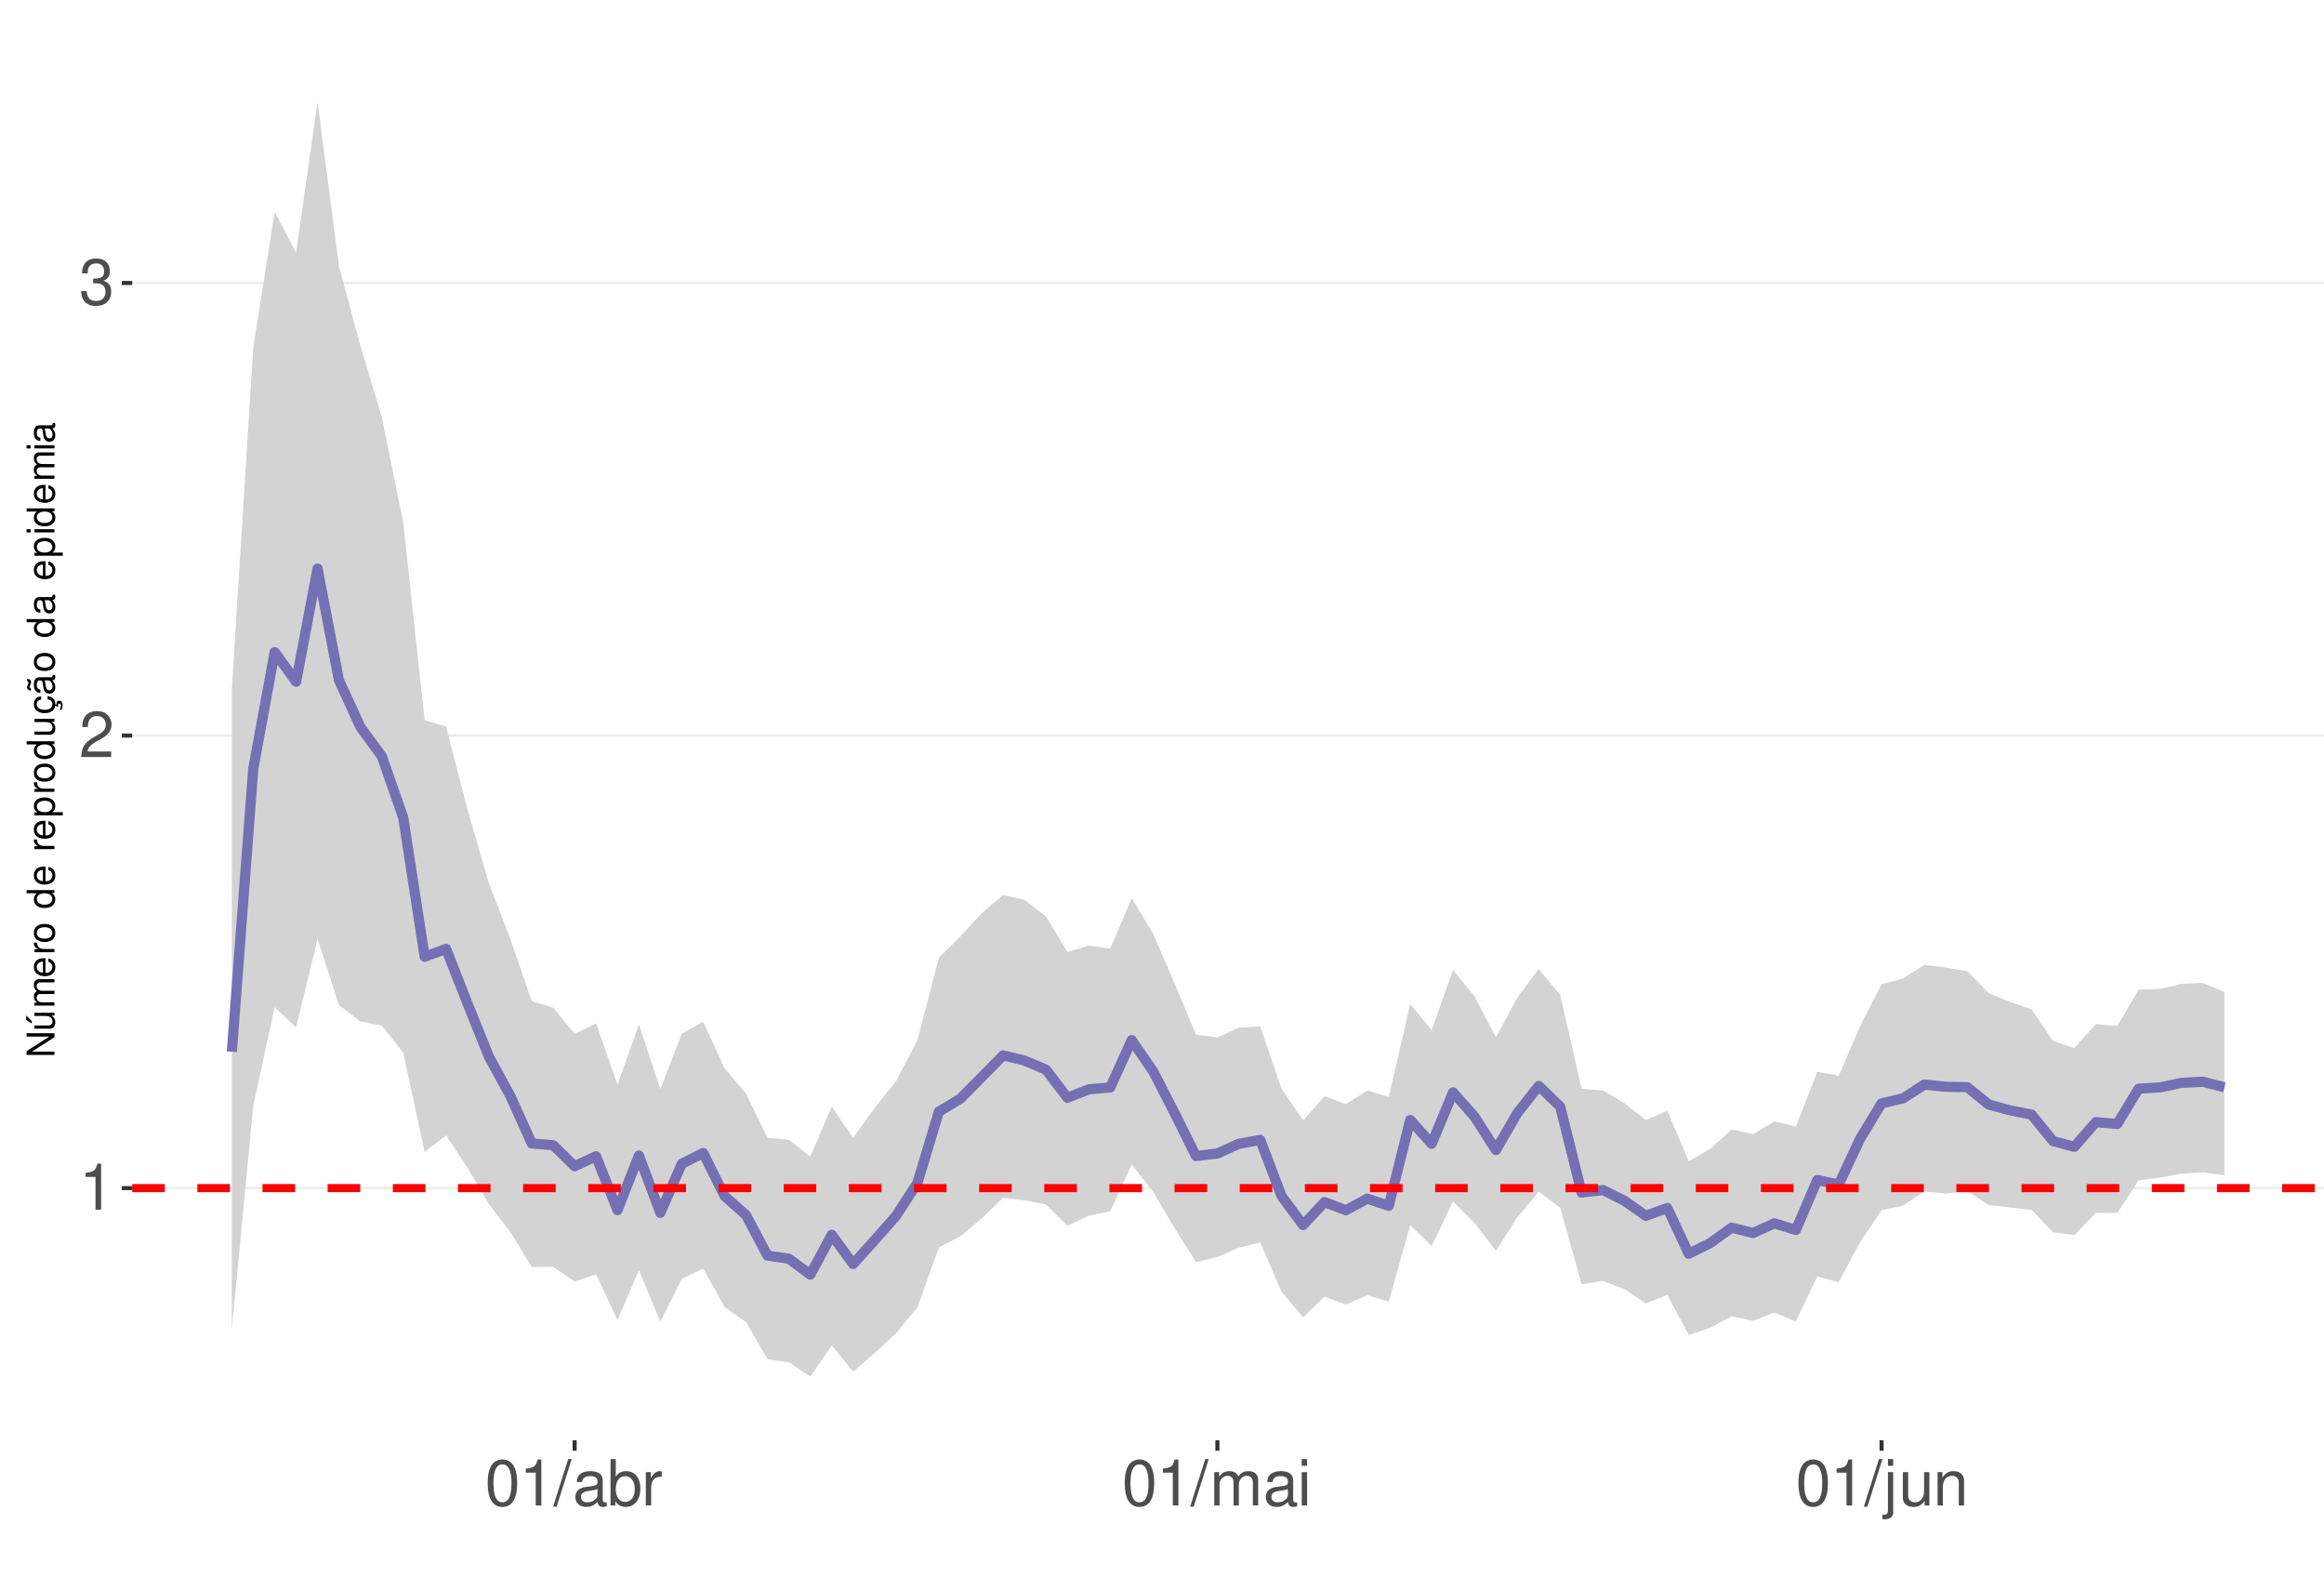
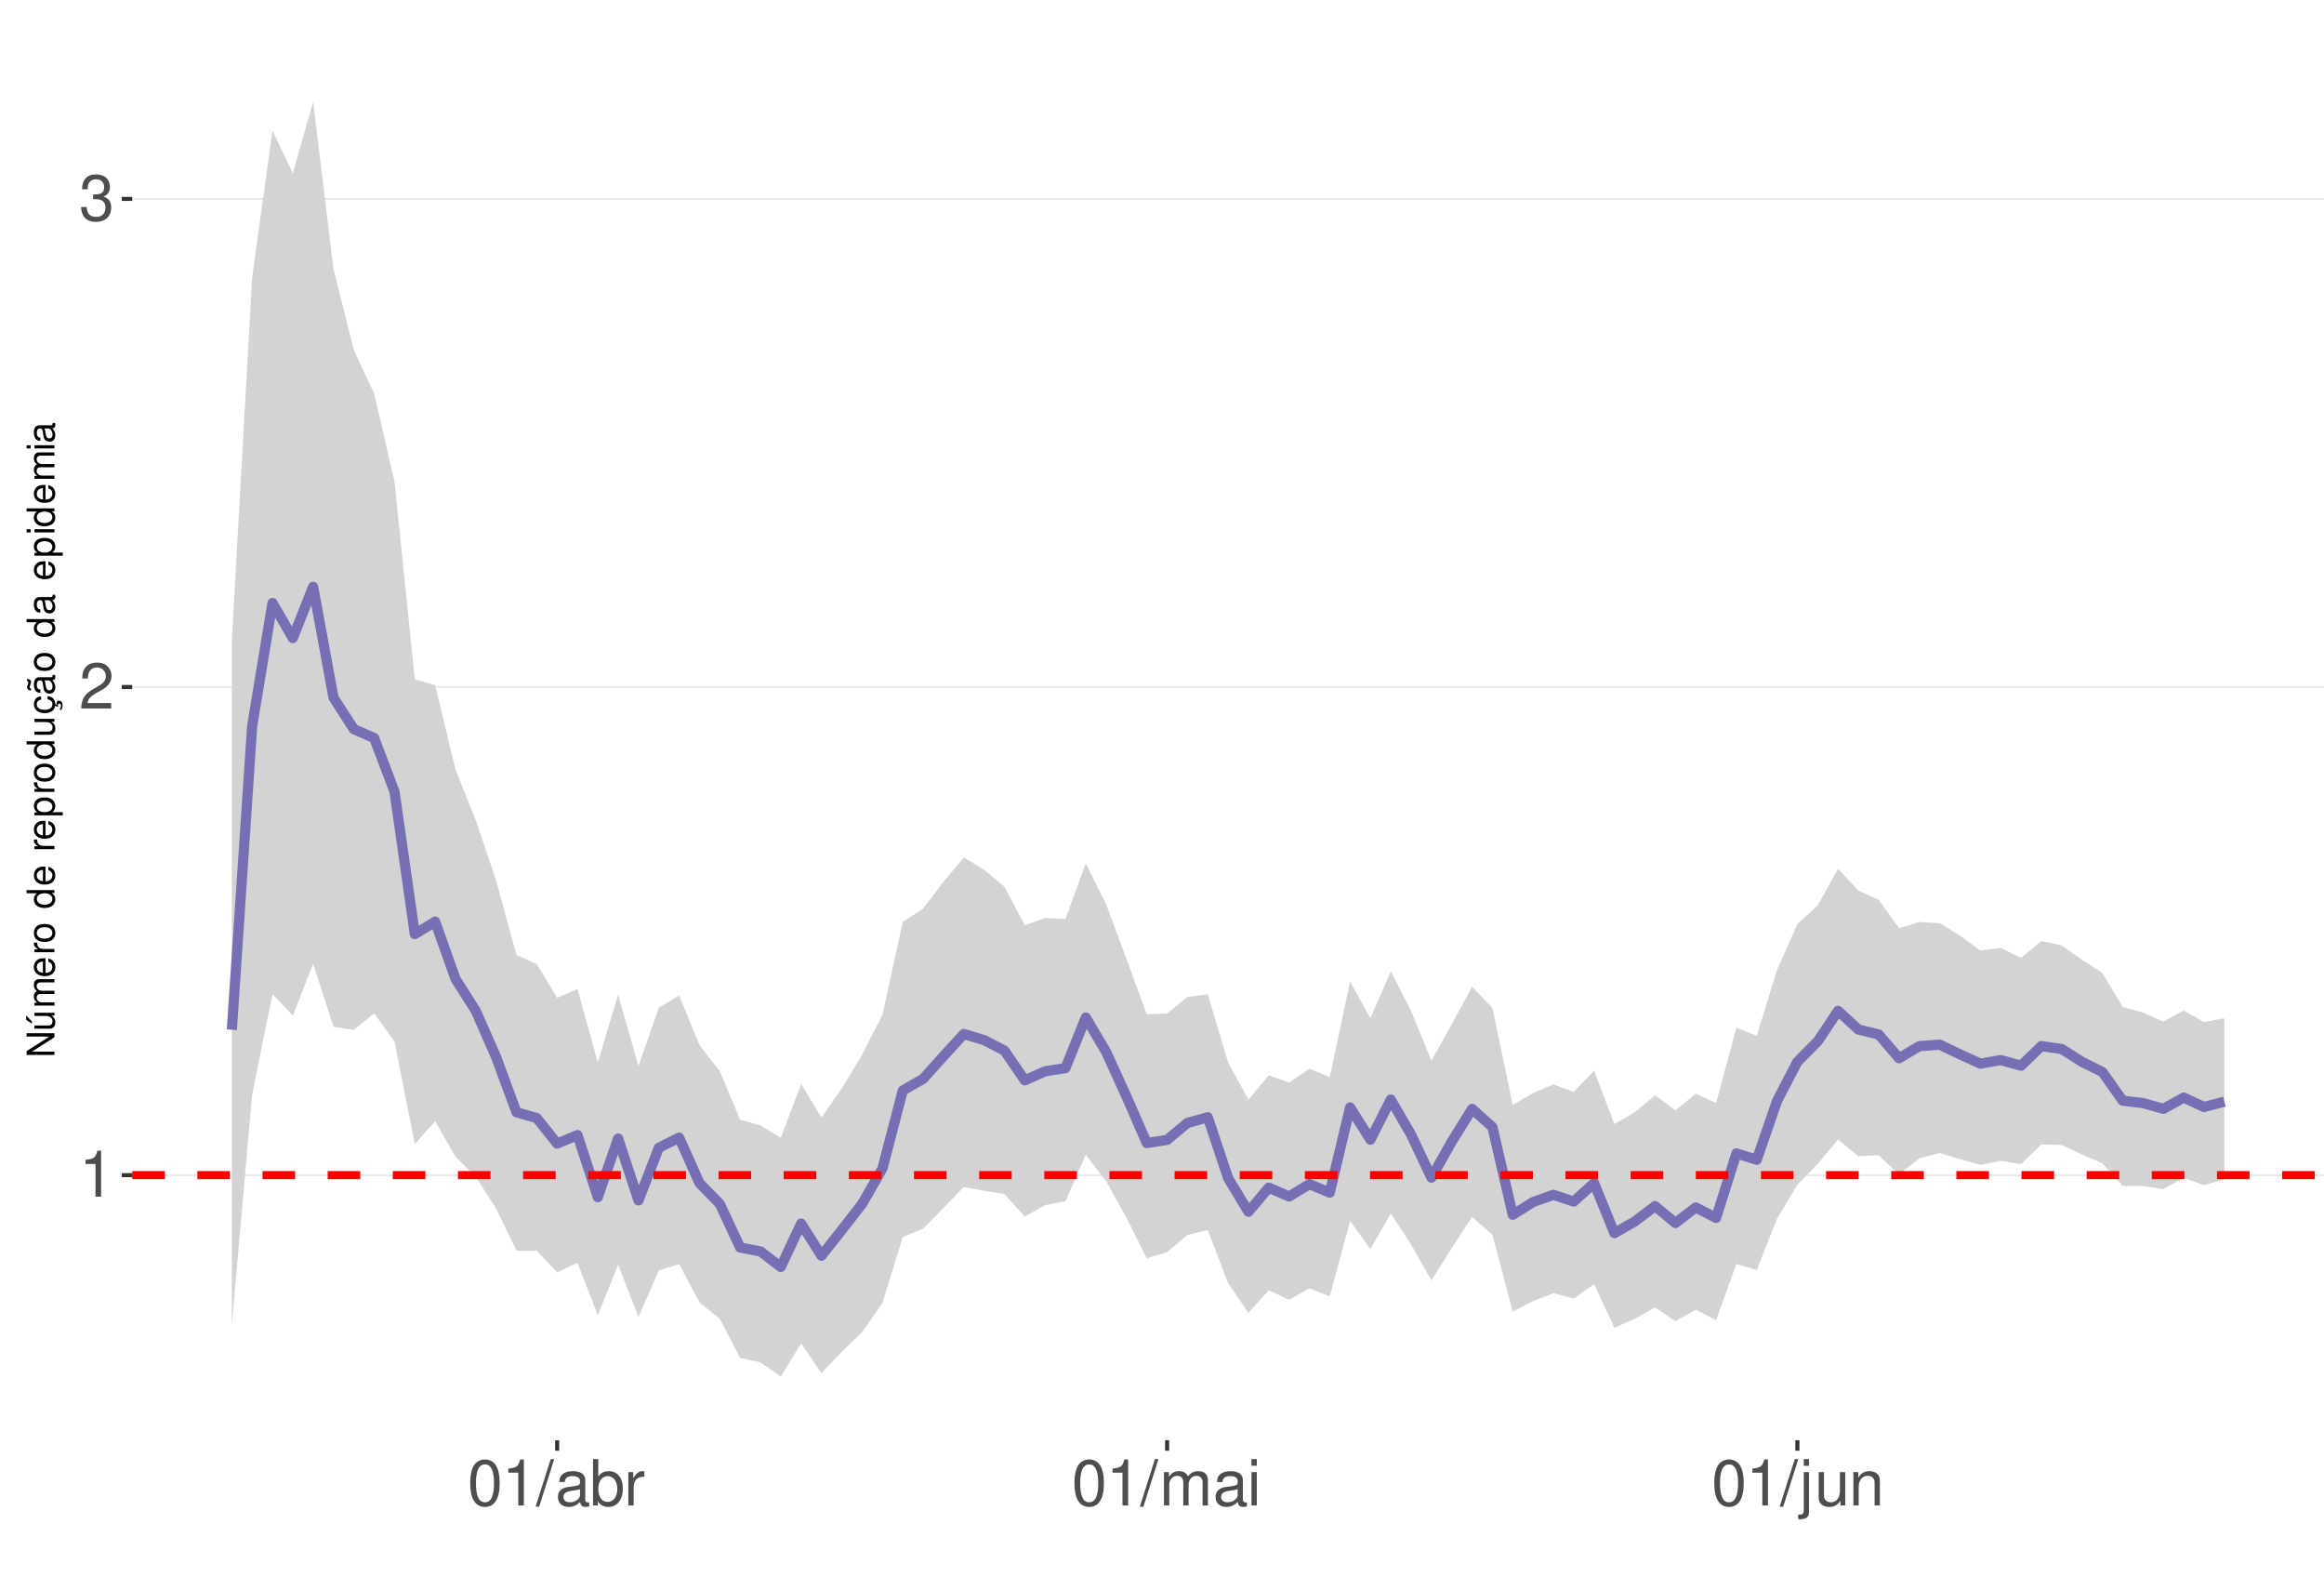
<svg xmlns="http://www.w3.org/2000/svg" xmlns:xlink="http://www.w3.org/1999/xlink" width="609pt" height="413pt" viewBox="0 0 609 413" version="1.1">
  <defs>
    <g>
      <symbol overflow="visible" id="glyph0-0">
        <path style="stroke:none;" d="" />
      </symbol>
      <symbol overflow="visible" id="glyph0-1">
        <path style="stroke:none;" d="M 4.312 -8.578 L 4.312 0 L 5.781 0 L 5.781 -12.047 L 4.812 -12.047 C 4.297 -10.188 3.969 -9.938 1.703 -9.641 L 1.703 -8.578 Z M 4.312 -8.578 " />
      </symbol>
      <symbol overflow="visible" id="glyph0-2">
        <path style="stroke:none;" d="M 8.422 -1.453 L 2.219 -1.453 C 2.359 -2.453 2.891 -3.078 4.344 -3.969 L 6.016 -4.891 C 7.656 -5.812 8.516 -7.047 8.516 -8.531 C 8.516 -9.531 8.109 -10.453 7.406 -11.109 C 6.719 -11.75 5.844 -12.047 4.734 -12.047 C 3.234 -12.047 2.109 -11.516 1.469 -10.484 C 1.047 -9.844 0.859 -9.094 0.828 -7.875 L 2.297 -7.875 C 2.344 -8.688 2.453 -9.172 2.641 -9.578 C 3.031 -10.312 3.797 -10.766 4.688 -10.766 C 6.016 -10.766 7.016 -9.797 7.016 -8.5 C 7.016 -7.531 6.469 -6.703 5.406 -6.094 L 3.875 -5.203 C 1.422 -3.781 0.703 -2.641 0.562 -0.016 L 8.422 -0.016 Z M 8.422 -1.453 " />
      </symbol>
      <symbol overflow="visible" id="glyph0-3">
        <path style="stroke:none;" d="M 3.688 -5.547 L 4.484 -5.547 C 6.078 -5.547 6.922 -4.797 6.922 -3.344 C 6.922 -1.828 6.016 -0.922 4.5 -0.922 C 2.875 -0.922 2.094 -1.734 2 -3.5 L 0.531 -3.5 C 0.594 -2.531 0.766 -1.906 1.047 -1.359 C 1.672 -0.203 2.812 0.391 4.438 0.391 C 6.859 0.391 8.422 -1.078 8.422 -3.359 C 8.422 -4.891 7.844 -5.734 6.422 -6.234 C 7.531 -6.672 8.078 -7.516 8.078 -8.734 C 8.078 -10.797 6.734 -12.047 4.484 -12.047 C 2.094 -12.047 0.828 -10.703 0.781 -8.156 L 2.25 -8.156 C 2.266 -8.891 2.328 -9.312 2.516 -9.672 C 2.844 -10.359 3.578 -10.766 4.5 -10.766 C 5.797 -10.766 6.578 -9.984 6.578 -8.672 C 6.578 -7.828 6.281 -7.312 5.625 -7.031 C 5.234 -6.859 4.703 -6.797 3.688 -6.781 Z M 3.688 -5.547 " />
      </symbol>
      <symbol overflow="visible" id="glyph0-4">
        <path style="stroke:none;" d="M 4.578 -12.047 C 3.484 -12.047 2.484 -11.547 1.859 -10.734 C 1.094 -9.656 0.719 -8.062 0.719 -5.828 C 0.719 -1.766 2.047 0.391 4.578 0.391 C 7.078 0.391 8.438 -1.766 8.438 -5.734 C 8.438 -8.062 8.078 -9.625 7.297 -10.734 C 6.672 -11.562 5.703 -12.047 4.578 -12.047 Z M 4.578 -10.75 C 6.156 -10.75 6.953 -9.125 6.953 -5.859 C 6.953 -2.438 6.172 -0.828 4.547 -0.828 C 3 -0.828 2.219 -2.5 2.219 -5.812 C 2.219 -9.125 3 -10.75 4.578 -10.75 Z M 4.578 -10.75 " />
      </symbol>
      <symbol overflow="visible" id="glyph0-5">
        <path style="stroke:none;" d="M 3.812 -12.141 L -0.141 0.328 L 0.781 0.328 L 4.734 -12.141 Z M 3.812 -12.141 " />
      </symbol>
      <symbol overflow="visible" id="glyph0-6">
        <path style="stroke:none;" d="M 8.906 -0.812 C 8.766 -0.781 8.688 -0.781 8.609 -0.781 C 8.125 -0.781 7.859 -1.031 7.859 -1.469 L 7.859 -6.594 C 7.859 -8.141 6.734 -8.984 4.578 -8.984 C 3.297 -8.984 2.281 -8.609 1.688 -7.969 C 1.281 -7.516 1.109 -7.016 1.078 -6.141 L 2.484 -6.141 C 2.594 -7.219 3.234 -7.688 4.531 -7.688 C 5.797 -7.688 6.484 -7.234 6.484 -6.391 L 6.484 -6.031 C 6.469 -5.438 6.156 -5.219 5.031 -5.062 C 3.062 -4.812 2.766 -4.75 2.234 -4.531 C 1.219 -4.094 0.703 -3.328 0.703 -2.203 C 0.703 -0.609 1.797 0.391 3.562 0.391 C 4.656 0.391 5.547 0 6.531 -0.906 C 6.625 0 7.062 0.391 7.969 0.391 C 8.266 0.391 8.438 0.344 8.906 0.234 Z M 6.484 -2.75 C 6.484 -2.281 6.344 -2 5.922 -1.609 C 5.359 -1.094 4.688 -0.828 3.859 -0.828 C 2.781 -0.828 2.156 -1.344 2.156 -2.234 C 2.156 -3.141 2.75 -3.609 4.25 -3.828 C 5.734 -4.031 6.016 -4.094 6.484 -4.312 Z M 6.484 -2.75 " />
      </symbol>
      <symbol overflow="visible" id="glyph0-7">
        <path style="stroke:none;" d="M 0.906 -12.141 L 0.906 0 L 2.156 0 L 2.156 -1.109 C 2.812 -0.094 3.703 0.391 4.906 0.391 C 7.219 0.391 8.719 -1.5 8.719 -4.391 C 8.719 -7.234 7.297 -8.984 4.984 -8.984 C 3.781 -8.984 2.938 -8.531 2.281 -7.547 L 2.281 -12.141 Z M 4.719 -7.672 C 6.266 -7.672 7.266 -6.328 7.266 -4.25 C 7.266 -2.266 6.234 -0.922 4.719 -0.922 C 3.234 -0.922 2.281 -2.25 2.281 -4.297 C 2.281 -6.344 3.234 -7.672 4.719 -7.672 Z M 4.719 -7.672 " />
      </symbol>
      <symbol overflow="visible" id="glyph0-8">
        <path style="stroke:none;" d="M 1.156 -8.734 L 1.156 0 L 2.547 0 L 2.547 -4.531 C 2.562 -6.625 3.438 -7.562 5.344 -7.516 L 5.344 -8.922 C 5.109 -8.969 4.984 -8.984 4.812 -8.984 C 3.922 -8.984 3.234 -8.438 2.438 -7.141 L 2.438 -8.734 Z M 1.156 -8.734 " />
      </symbol>
      <symbol overflow="visible" id="glyph0-9">
        <path style="stroke:none;" d="M 1.172 -8.734 L 1.172 0 L 2.562 0 L 2.562 -5.484 C 2.562 -6.75 3.484 -7.766 4.609 -7.766 C 5.641 -7.766 6.234 -7.125 6.234 -6.016 L 6.234 0 L 7.625 0 L 7.625 -5.484 C 7.625 -6.75 8.547 -7.766 9.672 -7.766 C 10.688 -7.766 11.297 -7.109 11.297 -6.016 L 11.297 0 L 12.688 0 L 12.688 -6.547 C 12.688 -8.109 11.797 -8.984 10.156 -8.984 C 9 -8.984 8.297 -8.625 7.484 -7.641 C 6.969 -8.578 6.266 -8.984 5.125 -8.984 C 3.969 -8.984 3.188 -8.547 2.453 -7.5 L 2.453 -8.734 Z M 1.172 -8.734 " />
      </symbol>
      <symbol overflow="visible" id="glyph0-10">
        <path style="stroke:none;" d="M 2.5 -8.734 L 1.109 -8.734 L 1.109 0 L 2.5 0 Z M 2.5 -12.141 L 1.094 -12.141 L 1.094 -10.391 L 2.5 -10.391 Z M 2.5 -12.141 " />
      </symbol>
      <symbol overflow="visible" id="glyph0-11">
        <path style="stroke:none;" d="M 1.172 -8.734 L 1.172 1.266 C 1.172 2.125 0.906 2.422 0.031 2.422 C -0.062 2.422 -0.109 2.422 -0.297 2.406 L -0.297 3.578 C -0.141 3.609 -0.047 3.625 0.172 3.625 C 1.734 3.625 2.547 3.016 2.547 1.812 L 2.547 -8.734 Z M 2.547 -12.141 L 1.172 -12.141 L 1.172 -10.391 L 2.547 -10.391 Z M 2.547 -12.141 " />
      </symbol>
      <symbol overflow="visible" id="glyph0-12">
        <path style="stroke:none;" d="M 8.031 0 L 8.031 -8.734 L 6.641 -8.734 L 6.641 -3.781 C 6.641 -2 5.719 -0.828 4.266 -0.828 C 3.172 -0.828 2.469 -1.5 2.469 -2.547 L 2.469 -8.734 L 1.078 -8.734 L 1.078 -2 C 1.078 -0.547 2.172 0.391 3.859 0.391 C 5.141 0.391 5.969 -0.062 6.781 -1.219 L 6.781 0 Z M 8.031 0 " />
      </symbol>
      <symbol overflow="visible" id="glyph0-13">
        <path style="stroke:none;" d="M 1.172 -8.734 L 1.172 0 L 2.562 0 L 2.562 -4.812 C 2.562 -6.594 3.5 -7.766 4.938 -7.766 C 6.031 -7.766 6.734 -7.094 6.734 -6.047 L 6.734 0 L 8.109 0 L 8.109 -6.594 C 8.109 -8.047 7.031 -8.984 5.344 -8.984 C 4.047 -8.984 3.219 -8.484 2.453 -7.266 L 2.453 -8.734 Z M 1.172 -8.734 " />
      </symbol>
      <symbol overflow="visible" id="glyph1-0">
        <path style="stroke:none;" d="" />
      </symbol>
      <symbol overflow="visible" id="glyph1-1">
        <path style="stroke:none;" d="M -7.297 -6.453 L -7.297 -5.578 L -1.328 -5.578 L -7.297 -1.766 L -7.297 -0.766 L 0 -0.766 L 0 -1.641 L -5.906 -1.641 L 0 -5.406 L 0 -6.453 Z M -7.297 -6.453 " />
      </symbol>
      <symbol overflow="visible" id="glyph1-2">
        <path style="stroke:none;" d="M 0 -4.812 L -5.234 -4.812 L -5.234 -3.984 L -2.266 -3.984 C -1.203 -3.984 -0.5 -3.438 -0.5 -2.562 C -0.5 -1.906 -0.906 -1.484 -1.531 -1.484 L -5.234 -1.484 L -5.234 -0.656 L -1.203 -0.656 C -0.328 -0.656 0.234 -1.297 0.234 -2.312 C 0.234 -3.094 -0.047 -3.578 -0.734 -4.062 L 0 -4.062 Z M -7.406 -2.953 L -5.922 -2 L -5.922 -2.594 L -7.406 -4.094 Z M -7.406 -2.953 " />
      </symbol>
      <symbol overflow="visible" id="glyph1-3">
        <path style="stroke:none;" d="M -5.234 -0.703 L 0 -0.703 L 0 -1.547 L -3.297 -1.547 C -4.047 -1.547 -4.656 -2.094 -4.656 -2.766 C -4.656 -3.391 -4.281 -3.734 -3.609 -3.734 L 0 -3.734 L 0 -4.578 L -3.297 -4.578 C -4.047 -4.578 -4.656 -5.125 -4.656 -5.812 C -4.656 -6.422 -4.266 -6.781 -3.609 -6.781 L 0 -6.781 L 0 -7.625 L -3.938 -7.625 C -4.875 -7.625 -5.391 -7.078 -5.391 -6.094 C -5.391 -5.406 -5.188 -4.984 -4.594 -4.484 C -5.156 -4.188 -5.391 -3.766 -5.391 -3.078 C -5.391 -2.375 -5.125 -1.906 -4.5 -1.469 L -5.234 -1.469 Z M -5.234 -0.703 " />
      </symbol>
      <symbol overflow="visible" id="glyph1-4">
        <path style="stroke:none;" d="M -2.344 -5.125 C -3.141 -5.125 -3.625 -5.062 -4.016 -4.922 C -4.875 -4.578 -5.391 -3.781 -5.391 -2.797 C -5.391 -1.344 -4.281 -0.406 -2.547 -0.406 C -0.812 -0.406 0.234 -1.297 0.234 -2.781 C 0.234 -3.984 -0.453 -4.812 -1.594 -5.016 L -1.594 -4.188 C -0.906 -3.953 -0.547 -3.484 -0.547 -2.812 C -0.547 -2.281 -0.781 -1.828 -1.219 -1.547 C -1.516 -1.344 -1.812 -1.281 -2.344 -1.266 Z M -3.016 -1.297 C -3.984 -1.359 -4.625 -1.953 -4.625 -2.797 C -4.625 -3.641 -3.953 -4.234 -3.016 -4.234 Z M -3.016 -1.297 " />
      </symbol>
      <symbol overflow="visible" id="glyph1-5">
        <path style="stroke:none;" d="M -5.234 -0.688 L 0 -0.688 L 0 -1.531 L -2.719 -1.531 C -3.984 -1.547 -4.547 -2.062 -4.516 -3.203 L -5.359 -3.203 C -5.375 -3.062 -5.391 -2.984 -5.391 -2.891 C -5.391 -2.344 -5.062 -1.938 -4.297 -1.453 L -5.234 -1.453 Z M -5.234 -0.688 " />
      </symbol>
      <symbol overflow="visible" id="glyph1-6">
        <path style="stroke:none;" d="M -5.391 -2.719 C -5.391 -1.234 -4.344 -0.359 -2.578 -0.359 C -0.812 -0.359 0.234 -1.234 0.234 -2.734 C 0.234 -4.203 -0.812 -5.094 -2.547 -5.094 C -4.359 -5.094 -5.391 -4.234 -5.391 -2.719 Z M -4.625 -2.734 C -4.625 -3.672 -3.844 -4.234 -2.547 -4.234 C -1.312 -4.234 -0.547 -3.656 -0.547 -2.734 C -0.547 -1.797 -1.312 -1.234 -2.578 -1.234 C -3.844 -1.234 -4.625 -1.797 -4.625 -2.734 Z M -4.625 -2.734 " />
      </symbol>
      <symbol overflow="visible" id="glyph1-7">
        <path style="stroke:none;" d="" />
      </symbol>
      <symbol overflow="visible" id="glyph1-8">
        <path style="stroke:none;" d="M -7.297 -4.953 L -7.297 -4.125 L -4.578 -4.125 C -5.109 -3.766 -5.391 -3.203 -5.391 -2.516 C -5.391 -1.156 -4.297 -0.266 -2.625 -0.266 C -0.859 -0.266 0.234 -1.125 0.234 -2.547 C 0.234 -3.266 -0.047 -3.766 -0.688 -4.203 L 0 -4.203 L 0 -4.953 Z M -4.609 -2.656 C -4.609 -3.547 -3.812 -4.125 -2.562 -4.125 C -1.344 -4.125 -0.547 -3.547 -0.547 -2.656 C -0.547 -1.734 -1.359 -1.125 -2.578 -1.125 C -3.797 -1.125 -4.609 -1.734 -4.609 -2.656 Z M -4.609 -2.656 " />
      </symbol>
      <symbol overflow="visible" id="glyph1-9">
        <path style="stroke:none;" d="M 2.188 -0.547 L 2.188 -1.375 L -0.547 -1.375 C -0.016 -1.812 0.234 -2.312 0.234 -2.984 C 0.234 -4.344 -0.859 -5.234 -2.531 -5.234 C -4.297 -5.234 -5.391 -4.375 -5.391 -2.984 C -5.391 -2.266 -5.062 -1.703 -4.453 -1.312 L -5.234 -1.312 L -5.234 -0.547 Z M -4.609 -2.844 C -4.609 -3.766 -3.797 -4.359 -2.547 -4.359 C -1.359 -4.359 -0.547 -3.75 -0.547 -2.844 C -0.547 -1.953 -1.344 -1.375 -2.578 -1.375 C -3.812 -1.375 -4.609 -1.953 -4.609 -2.844 Z M -4.609 -2.844 " />
      </symbol>
      <symbol overflow="visible" id="glyph1-10">
        <path style="stroke:none;" d="M 0 -4.812 L -5.234 -4.812 L -5.234 -3.984 L -2.266 -3.984 C -1.203 -3.984 -0.5 -3.438 -0.5 -2.562 C -0.5 -1.906 -0.906 -1.484 -1.531 -1.484 L -5.234 -1.484 L -5.234 -0.656 L -1.203 -0.656 C -0.328 -0.656 0.234 -1.297 0.234 -2.312 C 0.234 -3.094 -0.047 -3.578 -0.734 -4.062 L 0 -4.062 Z M 0 -4.812 " />
      </symbol>
      <symbol overflow="visible" id="glyph1-11">
        <path style="stroke:none;" d="M 0.234 -2.641 C 0.234 -3.875 -0.547 -4.703 -1.797 -4.766 L -1.797 -3.938 C -0.953 -3.797 -0.531 -3.359 -0.531 -2.656 C -0.531 -1.734 -1.281 -1.188 -2.516 -1.188 C -3.844 -1.188 -4.625 -1.719 -4.625 -2.625 C -4.625 -3.328 -4.203 -3.766 -3.484 -3.875 L -3.484 -4.703 C -3.984 -4.672 -4.312 -4.562 -4.609 -4.359 C -5.094 -4 -5.391 -3.375 -5.391 -2.641 C -5.391 -1.219 -4.266 -0.312 -2.531 -0.312 C -1.469 -0.312 -0.625 -0.672 -0.156 -1.312 C 0.047 -1.594 0.125 -1.812 0.203 -2.25 L 0.922 -1.938 L 0.984 -2.062 C 0.938 -2.188 0.906 -2.25 0.906 -2.375 C 0.906 -2.656 1.047 -2.828 1.281 -2.828 C 1.547 -2.828 1.734 -2.594 1.734 -2.297 C 1.734 -2.031 1.672 -1.844 1.438 -1.406 L 1.406 -1.312 L 1.812 -1.094 C 2.078 -1.75 2.141 -1.953 2.141 -2.344 C 2.141 -3.109 1.781 -3.578 1.203 -3.578 C 0.781 -3.578 0.547 -3.297 0.547 -2.797 C 0.547 -2.703 0.547 -2.641 0.562 -2.516 Z M 0.234 -2.641 " />
      </symbol>
      <symbol overflow="visible" id="glyph1-12">
        <path style="stroke:none;" d="M -0.484 -5.344 C -0.469 -5.266 -0.469 -5.219 -0.469 -5.172 C -0.469 -4.875 -0.625 -4.719 -0.875 -4.719 L -3.953 -4.719 C -4.891 -4.719 -5.391 -4.047 -5.391 -2.75 C -5.391 -1.984 -5.172 -1.375 -4.781 -1.016 C -4.516 -0.766 -4.203 -0.672 -3.688 -0.656 L -3.688 -1.484 C -4.328 -1.562 -4.625 -1.938 -4.625 -2.719 C -4.625 -3.484 -4.344 -3.891 -3.844 -3.891 L -3.625 -3.891 C -3.266 -3.875 -3.125 -3.703 -3.047 -3.016 C -2.891 -1.844 -2.844 -1.656 -2.719 -1.344 C -2.453 -0.734 -2 -0.422 -1.312 -0.422 C -0.375 -0.422 0.234 -1.078 0.234 -2.141 C 0.234 -2.797 0 -3.328 -0.547 -3.922 C 0 -3.984 0.234 -4.234 0.234 -4.781 C 0.234 -4.953 0.203 -5.062 0.141 -5.344 Z M -1.656 -3.891 C -1.375 -3.891 -1.203 -3.812 -0.969 -3.562 C -0.656 -3.219 -0.5 -2.812 -0.5 -2.312 C -0.5 -1.672 -0.812 -1.297 -1.344 -1.297 C -1.891 -1.297 -2.172 -1.656 -2.297 -2.547 C -2.422 -3.438 -2.453 -3.609 -2.594 -3.891 Z M -7.172 -3.75 C -6.922 -3.672 -6.812 -3.547 -6.812 -3.375 C -6.812 -3.25 -6.875 -2.984 -6.984 -2.734 C -7.156 -2.312 -7.172 -2.25 -7.172 -2.047 C -7.172 -1.594 -6.797 -1.297 -6.141 -1.188 L -6.141 -1.766 C -6.375 -1.812 -6.5 -1.938 -6.5 -2.094 C -6.5 -2.203 -6.469 -2.344 -6.375 -2.578 C -6.156 -3.156 -6.125 -3.234 -6.125 -3.438 C -6.125 -3.922 -6.484 -4.219 -7.172 -4.312 Z M -7.172 -3.75 " />
      </symbol>
      <symbol overflow="visible" id="glyph1-13">
        <path style="stroke:none;" d="M -0.484 -5.344 C -0.469 -5.266 -0.469 -5.219 -0.469 -5.172 C -0.469 -4.875 -0.625 -4.719 -0.875 -4.719 L -3.953 -4.719 C -4.891 -4.719 -5.391 -4.047 -5.391 -2.75 C -5.391 -1.984 -5.172 -1.375 -4.781 -1.016 C -4.516 -0.766 -4.203 -0.672 -3.688 -0.656 L -3.688 -1.484 C -4.328 -1.562 -4.625 -1.938 -4.625 -2.719 C -4.625 -3.484 -4.344 -3.891 -3.844 -3.891 L -3.625 -3.891 C -3.266 -3.875 -3.125 -3.703 -3.047 -3.016 C -2.891 -1.844 -2.844 -1.656 -2.719 -1.344 C -2.453 -0.734 -2 -0.422 -1.312 -0.422 C -0.375 -0.422 0.234 -1.078 0.234 -2.141 C 0.234 -2.797 0 -3.328 -0.547 -3.922 C 0 -3.984 0.234 -4.234 0.234 -4.781 C 0.234 -4.953 0.203 -5.062 0.141 -5.344 Z M -1.656 -3.891 C -1.375 -3.891 -1.203 -3.812 -0.969 -3.562 C -0.656 -3.219 -0.5 -2.812 -0.5 -2.312 C -0.5 -1.672 -0.812 -1.297 -1.344 -1.297 C -1.891 -1.297 -2.172 -1.656 -2.297 -2.547 C -2.422 -3.438 -2.453 -3.609 -2.594 -3.891 Z M -1.656 -3.891 " />
      </symbol>
      <symbol overflow="visible" id="glyph1-14">
        <path style="stroke:none;" d="M -5.234 -1.5 L -5.234 -0.672 L 0 -0.672 L 0 -1.5 Z M -7.297 -1.5 L -7.297 -0.656 L -6.234 -0.656 L -6.234 -1.5 Z M -7.297 -1.5 " />
      </symbol>
    </g>
    <clipPath id="clip1">
      <path d="M 34.645 9.961 L 609 9.961 L 609 377.328 L 34.645 377.328 Z M 34.645 9.961 " />
    </clipPath>
    <clipPath id="clip2">
-       <path d="M 34.645 311 L 609 311 L 609 312 L 34.645 312 Z M 34.645 311 " />
+       <path d="M 34.645 307 L 609 307 L 609 309 L 34.645 309 Z M 34.645 307 " />
    </clipPath>
    <clipPath id="clip3">
-       <path d="M 34.645 192 L 609 192 L 609 193 L 34.645 193 Z M 34.645 192 " />
+       <path d="M 34.645 179 L 609 179 L 609 181 L 34.645 181 Z M 34.645 179 " />
    </clipPath>
    <clipPath id="clip4">
-       <path d="M 34.645 73 L 609 73 L 609 75 L 34.645 75 Z M 34.645 73 " />
+       <path d="M 34.645 51 L 609 51 L 609 53 L 34.645 53 Z M 34.645 51 " />
    </clipPath>
    <clipPath id="clip5">
-       <path d="M 34.645 310 L 609 310 L 609 313 L 34.645 313 Z M 34.645 310 " />
+       <path d="M 34.645 306 L 609 306 L 609 309 L 34.645 309 Z M 34.645 306 " />
    </clipPath>
  </defs>
  <g id="surface172">
    <rect x="0" y="0" width="609" height="413" style="fill:rgb(100%,100%,100%);fill-opacity:1;stroke:none;" />
    <rect x="0" y="0" width="609" height="413" style="fill:rgb(100%,100%,100%);fill-opacity:1;stroke:none;" />
    <path style="fill:none;stroke-width:1.067;stroke-linecap:round;stroke-linejoin:round;stroke:rgb(100%,100%,100%);stroke-opacity:1;stroke-miterlimit:10;" d="M 0 413 L 609 413 L 609 0 L 0 0 Z M 0 413 " />
    <g clip-path="url(#clip1)" clip-rule="nonzero">
      <path style=" stroke:none;fill-rule:nonzero;fill:rgb(100%,100%,100%);fill-opacity:1;" d="M 34.645 377.328 L 609 377.328 L 609 9.961 L 34.645 9.961 Z M 34.645 377.328 " />
    </g>
    <g clip-path="url(#clip2)" clip-rule="nonzero">
-       <path style="fill:none;stroke-width:0.533;stroke-linecap:butt;stroke-linejoin:round;stroke:rgb(92.157%,92.157%,92.157%);stroke-opacity:1;stroke-miterlimit:10;" d="M 34.645 311.266 L 609 311.266 " />
+       <path style="fill:none;stroke-width:0.533;stroke-linecap:butt;stroke-linejoin:round;stroke:rgb(92.157%,92.157%,92.157%);stroke-opacity:1;stroke-miterlimit:10;" d="M 34.645 307.871 L 609 307.871 " />
    </g>
    <g clip-path="url(#clip3)" clip-rule="nonzero">
-       <path style="fill:none;stroke-width:0.533;stroke-linecap:butt;stroke-linejoin:round;stroke:rgb(92.157%,92.157%,92.157%);stroke-opacity:1;stroke-miterlimit:10;" d="M 34.645 192.699 L 609 192.699 " />
+       <path style="fill:none;stroke-width:0.533;stroke-linecap:butt;stroke-linejoin:round;stroke:rgb(92.157%,92.157%,92.157%);stroke-opacity:1;stroke-miterlimit:10;" d="M 34.645 179.988 L 609 179.988 " />
    </g>
    <g clip-path="url(#clip4)" clip-rule="nonzero">
-       <path style="fill:none;stroke-width:0.533;stroke-linecap:butt;stroke-linejoin:round;stroke:rgb(92.157%,92.157%,92.157%);stroke-opacity:1;stroke-miterlimit:10;" d="M 34.645 74.133 L 609 74.133 " />
-     </g>
-     <path style=" stroke:none;fill-rule:nonzero;fill:rgb(82.745%,82.745%,82.745%);fill-opacity:1;" d="M 60.754 180.57 L 66.367 90.945 L 71.98 55.512 L 77.594 66.176 L 83.211 26.66 L 88.824 69.715 L 94.438 90.527 L 100.055 109.324 L 105.668 136.871 L 111.281 188.688 L 116.895 190.348 L 122.512 212.105 L 128.125 231.422 L 133.738 246.012 L 139.355 262.305 L 144.969 263.988 L 150.582 270.84 L 156.195 268.105 L 161.812 284.188 L 167.426 268.367 L 173.039 285.348 L 178.656 270.828 L 184.27 267.695 L 189.883 279.879 L 195.5 286.52 L 201.113 298.059 L 206.727 298.605 L 212.34 303.008 L 217.957 289.902 L 223.57 298.082 L 229.184 290.309 L 234.801 283.23 L 240.414 272.508 L 246.027 250.922 L 251.641 245.352 L 257.258 239.254 L 262.871 234.484 L 268.484 235.746 L 274.102 240.078 L 279.715 249.406 L 285.328 247.73 L 290.941 248.523 L 296.559 235.316 L 302.172 244.594 L 307.785 257.602 L 313.402 271.035 L 319.016 271.781 L 324.629 269.207 L 330.246 268.914 L 335.859 285.305 L 341.473 293.547 L 347.086 287.176 L 352.703 289.238 L 358.316 285.711 L 363.93 287.355 L 369.547 263.031 L 375.16 269.863 L 380.773 254.094 L 386.387 260.977 L 392.004 271.789 L 397.617 261.332 L 403.23 253.836 L 408.848 260.66 L 414.461 285.254 L 420.074 285.707 L 425.688 289.016 L 431.305 293.418 L 436.918 290.984 L 442.531 304.23 L 448.148 300.988 L 453.762 295.902 L 459.375 297.113 L 464.988 293.793 L 470.605 295.152 L 476.219 280.777 L 481.832 281.875 L 487.449 268.762 L 493.062 257.867 L 498.676 256.316 L 504.293 252.773 L 509.906 253.484 L 515.52 254.445 L 521.133 260.164 L 526.75 262.496 L 532.363 264.422 L 537.977 272.691 L 543.594 274.562 L 549.207 268.309 L 554.82 268.789 L 560.434 259.27 L 566.051 259.082 L 571.664 257.738 L 577.277 257.531 L 582.895 259.859 L 582.895 307.93 L 577.277 307.137 L 571.664 307.477 L 566.051 308.523 L 560.434 309.211 L 554.82 317.805 L 549.207 317.73 L 543.594 323.59 L 537.977 322.785 L 532.363 316.969 L 526.75 316.344 L 521.133 315.699 L 515.52 312.016 L 509.906 312.676 L 504.293 312.16 L 498.676 315.859 L 493.062 317.035 L 487.449 325.379 L 481.832 335.938 L 476.219 334.402 L 470.605 346.203 L 464.988 343.859 L 459.375 346.031 L 453.762 344.82 L 448.148 347.871 L 442.531 349.754 L 436.918 339.262 L 431.305 341.461 L 425.688 337.719 L 420.074 335.57 L 414.461 336.449 L 408.848 316.406 L 403.23 312.16 L 397.617 318.938 L 392.004 327.703 L 386.387 320.387 L 380.773 314.762 L 375.16 326.449 L 369.547 320.922 L 363.93 340.984 L 358.316 339.34 L 352.703 341.75 L 347.086 339.719 L 341.473 345.113 L 335.859 338.5 L 330.246 325.5 L 324.629 326.867 L 319.016 329.297 L 313.402 330.648 L 307.785 321.715 L 302.172 312.219 L 296.559 305.102 L 290.941 317.312 L 285.328 318.496 L 279.715 321.145 L 274.102 315.559 L 268.484 314.477 L 262.871 313.785 L 257.258 319.207 L 251.641 323.902 L 246.027 326.824 L 240.414 342.473 L 234.801 349.316 L 229.184 354.488 L 223.57 359.359 L 217.957 352.5 L 212.34 360.629 L 206.727 356.91 L 201.113 356.094 L 195.5 346.367 L 189.883 342.41 L 184.27 332.336 L 178.656 335.035 L 173.039 346.285 L 167.426 332.777 L 161.812 345.887 L 156.195 333.871 L 150.582 335.746 L 144.969 331.898 L 139.355 331.914 L 133.738 322.777 L 128.125 315.461 L 122.512 305.941 L 116.895 297.445 L 111.281 301.812 L 105.668 275.82 L 100.055 268.691 L 94.438 267.598 L 88.824 263.332 L 83.211 245.949 L 77.594 269.211 L 71.98 263.855 L 66.367 289.68 L 60.754 348.332 Z M 60.754 180.57 " />
-     <path style="fill:none;stroke-width:2.667;stroke-linecap:butt;stroke-linejoin:round;stroke:rgb(45.882%,43.922%,70.196%);stroke-opacity:1;stroke-miterlimit:10;" d="M 60.754 275.551 L 66.367 201.391 L 71.98 170.844 L 77.594 178.602 L 83.211 148.961 L 88.824 178.211 L 94.438 190.453 L 100.055 198.133 L 105.668 214.203 L 111.281 250.645 L 116.895 248.598 L 122.512 262.906 L 128.125 276.84 L 133.738 287.129 L 139.355 299.562 L 144.969 300.027 L 150.582 305.523 L 156.195 302.926 L 161.812 317.035 L 167.426 302.727 L 173.039 317.738 L 178.656 304.898 L 184.27 302.066 L 189.883 313.355 L 195.5 318.336 L 201.113 328.941 L 206.727 329.754 L 212.34 333.938 L 217.957 323.504 L 223.57 331.148 L 229.184 324.91 L 234.801 318.543 L 240.414 309.891 L 246.027 291.238 L 251.641 287.859 L 257.258 282.18 L 262.871 276.484 L 268.484 277.848 L 274.102 280.238 L 279.715 287.594 L 285.328 285.391 L 290.941 284.895 L 296.559 272.496 L 302.172 280.648 L 307.785 291.566 L 313.402 302.871 L 319.016 302.195 L 324.629 299.66 L 330.246 298.629 L 335.859 313.406 L 341.473 320.945 L 347.086 314.941 L 352.703 317.055 L 358.316 314.023 L 363.93 315.895 L 369.547 293.418 L 375.16 299.648 L 380.773 286.18 L 386.387 292.539 L 392.004 301.312 L 397.617 291.605 L 403.23 284.496 L 408.848 289.926 L 414.461 312.422 L 420.074 311.77 L 425.688 314.578 L 431.305 318.516 L 436.918 316.469 L 442.531 328.457 L 448.148 325.68 L 453.762 321.625 L 459.375 323.02 L 464.988 320.488 L 470.605 322.227 L 476.219 309.141 L 481.832 310.309 L 487.449 298.324 L 493.062 289.066 L 498.676 287.758 L 504.293 284.133 L 509.906 284.715 L 515.52 284.812 L 521.133 289.363 L 526.75 290.887 L 532.363 292.008 L 537.977 298.938 L 543.594 300.449 L 549.207 293.973 L 554.82 294.461 L 560.434 285.215 L 566.051 284.871 L 571.664 283.695 L 577.277 283.406 L 582.895 284.836 " />
+       <path style="fill:none;stroke-width:0.533;stroke-linecap:butt;stroke-linejoin:round;stroke:rgb(92.157%,92.157%,92.157%);stroke-opacity:1;stroke-miterlimit:10;" d="M 34.645 52.105 L 609 52.105 " />
+     </g>
+     <path style=" stroke:none;fill-rule:nonzero;fill:rgb(82.745%,82.745%,82.745%);fill-opacity:1;" d="M 60.754 167.574 L 66.082 72.633 L 71.406 34.207 L 76.734 45.363 L 82.062 26.66 L 87.391 70.453 L 92.719 91.695 L 98.047 103.125 L 103.375 126.125 L 108.703 177.969 L 114.031 179.516 L 119.359 201.598 L 124.688 214.922 L 130.016 230.688 L 135.344 250.215 L 140.672 252.586 L 146 261.41 L 151.328 259.094 L 156.656 278.309 L 161.984 260.559 L 167.312 279.277 L 172.641 264 L 177.969 260.812 L 183.297 273.801 L 188.625 280.66 L 193.953 293.336 L 199.277 294.82 L 204.605 298.09 L 209.934 283.965 L 215.262 292.75 L 220.59 285.148 L 225.918 276.324 L 231.246 265.848 L 236.574 241.52 L 241.902 238.039 L 247.23 231.023 L 252.559 224.66 L 257.887 227.867 L 263.215 232.328 L 268.543 242.395 L 273.871 240.512 L 279.199 240.75 L 284.527 226.18 L 289.855 236.875 L 295.184 251.223 L 300.512 265.73 L 305.84 265.535 L 311.168 261.184 L 316.496 260.484 L 321.824 278.355 L 327.152 288.094 L 332.477 281.719 L 337.805 283.617 L 343.133 279.969 L 348.461 282.211 L 353.789 257.148 L 359.117 266.785 L 364.445 254.457 L 369.773 264.836 L 375.102 277.898 L 380.43 268.352 L 385.758 258.5 L 391.086 264.074 L 396.414 289.473 L 401.742 286.379 L 407.07 284.109 L 412.398 286.07 L 417.727 280.492 L 423.055 294.496 L 428.383 291.391 L 433.711 286.957 L 439.039 290.891 L 444.367 286.516 L 449.695 288.984 L 455.023 269.254 L 460.352 271.363 L 465.676 254.094 L 471.004 242.074 L 476.332 237.211 L 481.66 227.602 L 486.988 233.336 L 492.316 235.746 L 497.645 243.207 L 502.973 241.551 L 508.301 241.871 L 513.629 245.125 L 518.957 249.02 L 524.285 248.352 L 529.613 250.926 L 534.941 246.535 L 540.27 247.688 L 545.598 251.434 L 550.926 254.914 L 556.254 263.793 L 561.582 265.281 L 566.91 267.629 L 572.238 264.738 L 577.566 267.781 L 582.895 266.746 L 582.895 308.941 L 577.566 310.488 L 572.238 308.578 L 566.91 311.504 L 561.582 310.719 L 556.254 310.723 L 550.926 304.789 L 545.598 302.465 L 540.27 299.969 L 534.941 299.809 L 529.613 304.984 L 524.285 304.094 L 518.957 305.176 L 513.629 303.703 L 508.301 302.062 L 502.973 303.457 L 497.645 307.719 L 492.316 302.648 L 486.988 302.91 L 481.66 298.551 L 476.332 304.922 L 471.004 310.383 L 465.676 319.207 L 460.352 332.738 L 455.023 331.125 L 449.695 345.859 L 444.367 343.125 L 439.039 346.129 L 433.711 342.551 L 428.383 345.488 L 423.055 347.883 L 417.727 336.422 L 412.398 340.215 L 407.07 338.797 L 401.742 340.887 L 396.414 343.621 L 391.086 323.527 L 385.758 318.816 L 380.43 326.961 L 375.102 335.477 L 369.773 326.062 L 364.445 317.898 L 359.117 327.234 L 353.789 319.883 L 348.461 339.625 L 343.133 337.523 L 337.805 340.523 L 332.477 338.031 L 327.152 343.938 L 321.824 336.168 L 316.496 322.246 L 311.168 323.531 L 305.84 328.051 L 300.512 329.633 L 295.184 319.012 L 289.855 309.469 L 284.527 302.523 L 279.199 314.703 L 273.871 315.73 L 268.543 318.707 L 263.215 312.852 L 257.887 311.961 L 252.559 310.965 L 247.23 316.469 L 241.902 321.883 L 236.574 324.07 L 231.246 341.344 L 225.918 348.992 L 220.59 354.125 L 215.262 359.734 L 209.934 351.945 L 204.605 360.629 L 199.277 356.91 L 193.953 355.766 L 188.625 345.508 L 183.297 341.195 L 177.969 331.188 L 172.641 332.832 L 167.312 345.043 L 161.984 331.34 L 156.656 344.586 L 151.328 330.836 L 146 333.348 L 140.672 327.66 L 135.344 327.66 L 130.016 316.648 L 124.688 308.328 L 119.359 303.066 L 114.031 293.73 L 108.703 299.715 L 103.375 272.863 L 98.047 265.492 L 92.719 269.809 L 87.391 269 L 82.062 252.496 L 76.734 266.094 L 71.406 260.441 L 66.082 286.723 L 60.754 347.012 Z M 60.754 167.574 " />
+     <path style="fill:none;stroke-width:2.667;stroke-linecap:butt;stroke-linejoin:round;stroke:rgb(45.882%,43.922%,70.196%);stroke-opacity:1;stroke-miterlimit:10;" d="M 60.754 269.766 L 66.082 190.184 L 71.406 157.984 L 76.734 167.164 L 82.062 153.742 L 87.391 182.773 L 92.719 191.023 L 98.047 193.344 L 103.375 207.363 L 108.703 244.723 L 114.031 241.449 L 119.359 256.441 L 124.688 264.844 L 130.016 276.969 L 135.344 291.391 L 140.672 292.918 L 146 299.605 L 151.328 297.379 L 156.656 313.637 L 161.984 298.266 L 167.312 314.484 L 172.641 300.703 L 177.969 298.043 L 183.297 309.957 L 188.625 315.406 L 193.953 326.824 L 199.277 327.844 L 204.605 331.918 L 209.934 320.559 L 215.262 328.98 L 220.59 322.23 L 225.918 315.391 L 231.246 306.125 L 236.574 285.691 L 241.902 282.652 L 247.23 276.711 L 252.559 270.891 L 257.887 272.488 L 263.215 275.246 L 268.543 283.035 L 273.871 280.656 L 279.199 279.828 L 284.527 266.574 L 289.855 275.57 L 295.184 287.25 L 300.512 299.461 L 305.84 298.633 L 311.168 294.195 L 316.496 292.699 L 321.824 308.641 L 327.152 317.469 L 332.477 311.145 L 337.805 313.465 L 343.133 310.234 L 348.461 312.449 L 353.789 290.129 L 359.117 298.574 L 364.445 288.066 L 369.773 297.258 L 375.102 308.523 L 380.43 299.098 L 385.758 290.508 L 391.086 295.277 L 396.414 318.25 L 401.742 314.918 L 407.07 313.016 L 412.398 314.793 L 417.727 309.938 L 423.055 323.059 L 428.383 320.016 L 433.711 315.98 L 439.039 320.406 L 444.367 316.332 L 449.695 319.07 L 455.023 302.172 L 460.352 303.84 L 465.676 288.422 L 471.004 278.164 L 476.332 272.801 L 481.66 264.828 L 486.988 269.715 L 492.316 271.016 L 497.645 277.242 L 502.973 274.07 L 508.301 273.68 L 513.629 276.223 L 518.957 278.664 L 524.285 277.719 L 529.613 279.199 L 534.941 274.047 L 540.27 274.824 L 545.598 278.199 L 550.926 280.84 L 556.254 288.367 L 561.582 288.988 L 566.91 290.5 L 572.238 287.547 L 577.566 290.012 L 582.895 288.613 " />
    <g clip-path="url(#clip5)" clip-rule="nonzero">
-       <path style="fill:none;stroke-width:2.134;stroke-linecap:butt;stroke-linejoin:round;stroke:rgb(100%,0%,0%);stroke-opacity:1;stroke-dasharray:8.536,8.536;stroke-miterlimit:10;" d="M 34.645 311.266 L 609 311.266 " />
-     </g>
-     <g style="fill:rgb(30.196%,30.196%,30.196%);fill-opacity:1;">
-       <use xlink:href="#glyph0-1" x="20.715" y="316.903" />
-     </g>
-     <g style="fill:rgb(30.196%,30.196%,30.196%);fill-opacity:1;">
-       <use xlink:href="#glyph0-2" x="20.715" y="198.337" />
-     </g>
-     <g style="fill:rgb(30.196%,30.196%,30.196%);fill-opacity:1;">
-       <use xlink:href="#glyph0-3" x="20.715" y="79.771" />
-     </g>
-     <path style="fill:none;stroke-width:1.067;stroke-linecap:butt;stroke-linejoin:round;stroke:rgb(20%,20%,20%);stroke-opacity:1;stroke-miterlimit:10;" d="M 31.906 311.266 L 34.645 311.266 " />
-     <path style="fill:none;stroke-width:1.067;stroke-linecap:butt;stroke-linejoin:round;stroke:rgb(20%,20%,20%);stroke-opacity:1;stroke-miterlimit:10;" d="M 31.906 192.699 L 34.645 192.699 " />
-     <path style="fill:none;stroke-width:1.067;stroke-linecap:butt;stroke-linejoin:round;stroke:rgb(20%,20%,20%);stroke-opacity:1;stroke-miterlimit:10;" d="M 31.906 74.133 L 34.645 74.133 " />
-     <path style="fill:none;stroke-width:1.067;stroke-linecap:butt;stroke-linejoin:round;stroke:rgb(20%,20%,20%);stroke-opacity:1;stroke-miterlimit:10;" d="M 150.582 380.07 L 150.582 377.328 " />
-     <path style="fill:none;stroke-width:1.067;stroke-linecap:butt;stroke-linejoin:round;stroke:rgb(20%,20%,20%);stroke-opacity:1;stroke-miterlimit:10;" d="M 319.016 380.07 L 319.016 377.328 " />
-     <path style="fill:none;stroke-width:1.067;stroke-linecap:butt;stroke-linejoin:round;stroke:rgb(20%,20%,20%);stroke-opacity:1;stroke-miterlimit:10;" d="M 493.062 380.07 L 493.062 377.328 " />
-     <g style="fill:rgb(30.196%,30.196%,30.196%);fill-opacity:1;">
-       <use xlink:href="#glyph0-4" x="127.082" y="394.399" />
-       <use xlink:href="#glyph0-1" x="136.082" y="394.399" />
-       <use xlink:href="#glyph0-5" x="145.082" y="394.399" />
-       <use xlink:href="#glyph0-6" x="150.082" y="394.399" />
-       <use xlink:href="#glyph0-7" x="159.082" y="394.399" />
-       <use xlink:href="#glyph0-8" x="168.082" y="394.399" />
-     </g>
-     <g style="fill:rgb(30.196%,30.196%,30.196%);fill-opacity:1;">
-       <use xlink:href="#glyph0-4" x="294.016" y="394.399" />
-       <use xlink:href="#glyph0-1" x="303.016" y="394.399" />
-       <use xlink:href="#glyph0-5" x="312.016" y="394.399" />
-       <use xlink:href="#glyph0-9" x="317.016" y="394.399" />
-       <use xlink:href="#glyph0-6" x="331.016" y="394.399" />
-       <use xlink:href="#glyph0-10" x="340.016" y="394.399" />
-     </g>
-     <g style="fill:rgb(30.196%,30.196%,30.196%);fill-opacity:1;">
-       <use xlink:href="#glyph0-4" x="470.562" y="394.399" />
-       <use xlink:href="#glyph0-1" x="479.562" y="394.399" />
-       <use xlink:href="#glyph0-5" x="488.562" y="394.399" />
-       <use xlink:href="#glyph0-11" x="493.562" y="394.399" />
-       <use xlink:href="#glyph0-12" x="497.562" y="394.399" />
-       <use xlink:href="#glyph0-13" x="506.562" y="394.399" />
+       <path style="fill:none;stroke-width:2.134;stroke-linecap:butt;stroke-linejoin:round;stroke:rgb(100%,0%,0%);stroke-opacity:1;stroke-dasharray:8.536,8.536;stroke-miterlimit:10;" d="M 34.645 307.871 L 609 307.871 " />
+     </g>
+     <g style="fill:rgb(30.196%,30.196%,30.196%);fill-opacity:1;">
+       <use xlink:href="#glyph0-1" x="20.715" y="313.509" />
+     </g>
+     <g style="fill:rgb(30.196%,30.196%,30.196%);fill-opacity:1;">
+       <use xlink:href="#glyph0-2" x="20.715" y="185.626" />
+     </g>
+     <g style="fill:rgb(30.196%,30.196%,30.196%);fill-opacity:1;">
+       <use xlink:href="#glyph0-3" x="20.715" y="57.743" />
+     </g>
+     <path style="fill:none;stroke-width:1.067;stroke-linecap:butt;stroke-linejoin:round;stroke:rgb(20%,20%,20%);stroke-opacity:1;stroke-miterlimit:10;" d="M 31.906 307.871 L 34.645 307.871 " />
+     <path style="fill:none;stroke-width:1.067;stroke-linecap:butt;stroke-linejoin:round;stroke:rgb(20%,20%,20%);stroke-opacity:1;stroke-miterlimit:10;" d="M 31.906 179.988 L 34.645 179.988 " />
+     <path style="fill:none;stroke-width:1.067;stroke-linecap:butt;stroke-linejoin:round;stroke:rgb(20%,20%,20%);stroke-opacity:1;stroke-miterlimit:10;" d="M 31.906 52.105 L 34.645 52.105 " />
+     <path style="fill:none;stroke-width:1.067;stroke-linecap:butt;stroke-linejoin:round;stroke:rgb(20%,20%,20%);stroke-opacity:1;stroke-miterlimit:10;" d="M 146 380.07 L 146 377.328 " />
+     <path style="fill:none;stroke-width:1.067;stroke-linecap:butt;stroke-linejoin:round;stroke:rgb(20%,20%,20%);stroke-opacity:1;stroke-miterlimit:10;" d="M 305.84 380.07 L 305.84 377.328 " />
+     <path style="fill:none;stroke-width:1.067;stroke-linecap:butt;stroke-linejoin:round;stroke:rgb(20%,20%,20%);stroke-opacity:1;stroke-miterlimit:10;" d="M 471.004 380.07 L 471.004 377.328 " />
+     <g style="fill:rgb(30.196%,30.196%,30.196%);fill-opacity:1;">
+       <use xlink:href="#glyph0-4" x="122.5" y="394.399" />
+       <use xlink:href="#glyph0-1" x="131.5" y="394.399" />
+       <use xlink:href="#glyph0-5" x="140.5" y="394.399" />
+       <use xlink:href="#glyph0-6" x="145.5" y="394.399" />
+       <use xlink:href="#glyph0-7" x="154.5" y="394.399" />
+       <use xlink:href="#glyph0-8" x="163.5" y="394.399" />
+     </g>
+     <g style="fill:rgb(30.196%,30.196%,30.196%);fill-opacity:1;">
+       <use xlink:href="#glyph0-4" x="280.84" y="394.399" />
+       <use xlink:href="#glyph0-1" x="289.84" y="394.399" />
+       <use xlink:href="#glyph0-5" x="298.84" y="394.399" />
+       <use xlink:href="#glyph0-9" x="303.84" y="394.399" />
+       <use xlink:href="#glyph0-6" x="317.84" y="394.399" />
+       <use xlink:href="#glyph0-10" x="326.84" y="394.399" />
+     </g>
+     <g style="fill:rgb(30.196%,30.196%,30.196%);fill-opacity:1;">
+       <use xlink:href="#glyph0-4" x="448.504" y="394.399" />
+       <use xlink:href="#glyph0-1" x="457.504" y="394.399" />
+       <use xlink:href="#glyph0-5" x="466.504" y="394.399" />
+       <use xlink:href="#glyph0-11" x="471.504" y="394.399" />
+       <use xlink:href="#glyph0-12" x="475.504" y="394.399" />
+       <use xlink:href="#glyph0-13" x="484.504" y="394.399" />
    </g>
    <g style="fill:rgb(0%,0%,0%);fill-opacity:1;">
      <use xlink:href="#glyph1-1" x="14.263" y="277.145" />
      <use xlink:href="#glyph1-2" x="14.263" y="270.145" />
      <use xlink:href="#glyph1-3" x="14.263" y="264.145" />
      <use xlink:href="#glyph1-4" x="14.263" y="256.145" />
      <use xlink:href="#glyph1-5" x="14.263" y="250.145" />
      <use xlink:href="#glyph1-6" x="14.263" y="247.145" />
      <use xlink:href="#glyph1-7" x="14.263" y="241.145" />
      <use xlink:href="#glyph1-8" x="14.263" y="238.145" />
      <use xlink:href="#glyph1-4" x="14.263" y="232.145" />
      <use xlink:href="#glyph1-7" x="14.263" y="226.145" />
      <use xlink:href="#glyph1-5" x="14.263" y="223.145" />
      <use xlink:href="#glyph1-4" x="14.263" y="220.145" />
      <use xlink:href="#glyph1-9" x="14.263" y="214.145" />
      <use xlink:href="#glyph1-5" x="14.263" y="208.145" />
      <use xlink:href="#glyph1-6" x="14.263" y="205.145" />
      <use xlink:href="#glyph1-8" x="14.263" y="199.145" />
      <use xlink:href="#glyph1-10" x="14.263" y="193.145" />
      <use xlink:href="#glyph1-11" x="14.263" y="187.145" />
      <use xlink:href="#glyph1-12" x="14.263" y="182.145" />
      <use xlink:href="#glyph1-6" x="14.263" y="176.145" />
      <use xlink:href="#glyph1-7" x="14.263" y="170.145" />
      <use xlink:href="#glyph1-8" x="14.263" y="167.145" />
      <use xlink:href="#glyph1-13" x="14.263" y="161.145" />
      <use xlink:href="#glyph1-7" x="14.263" y="155.145" />
      <use xlink:href="#glyph1-4" x="14.263" y="152.145" />
      <use xlink:href="#glyph1-9" x="14.263" y="146.145" />
      <use xlink:href="#glyph1-14" x="14.263" y="140.145" />
      <use xlink:href="#glyph1-8" x="14.263" y="138.145" />
      <use xlink:href="#glyph1-4" x="14.263" y="132.145" />
      <use xlink:href="#glyph1-3" x="14.263" y="126.145" />
      <use xlink:href="#glyph1-14" x="14.263" y="118.145" />
      <use xlink:href="#glyph1-13" x="14.263" y="116.145" />
    </g>
  </g>
</svg>
